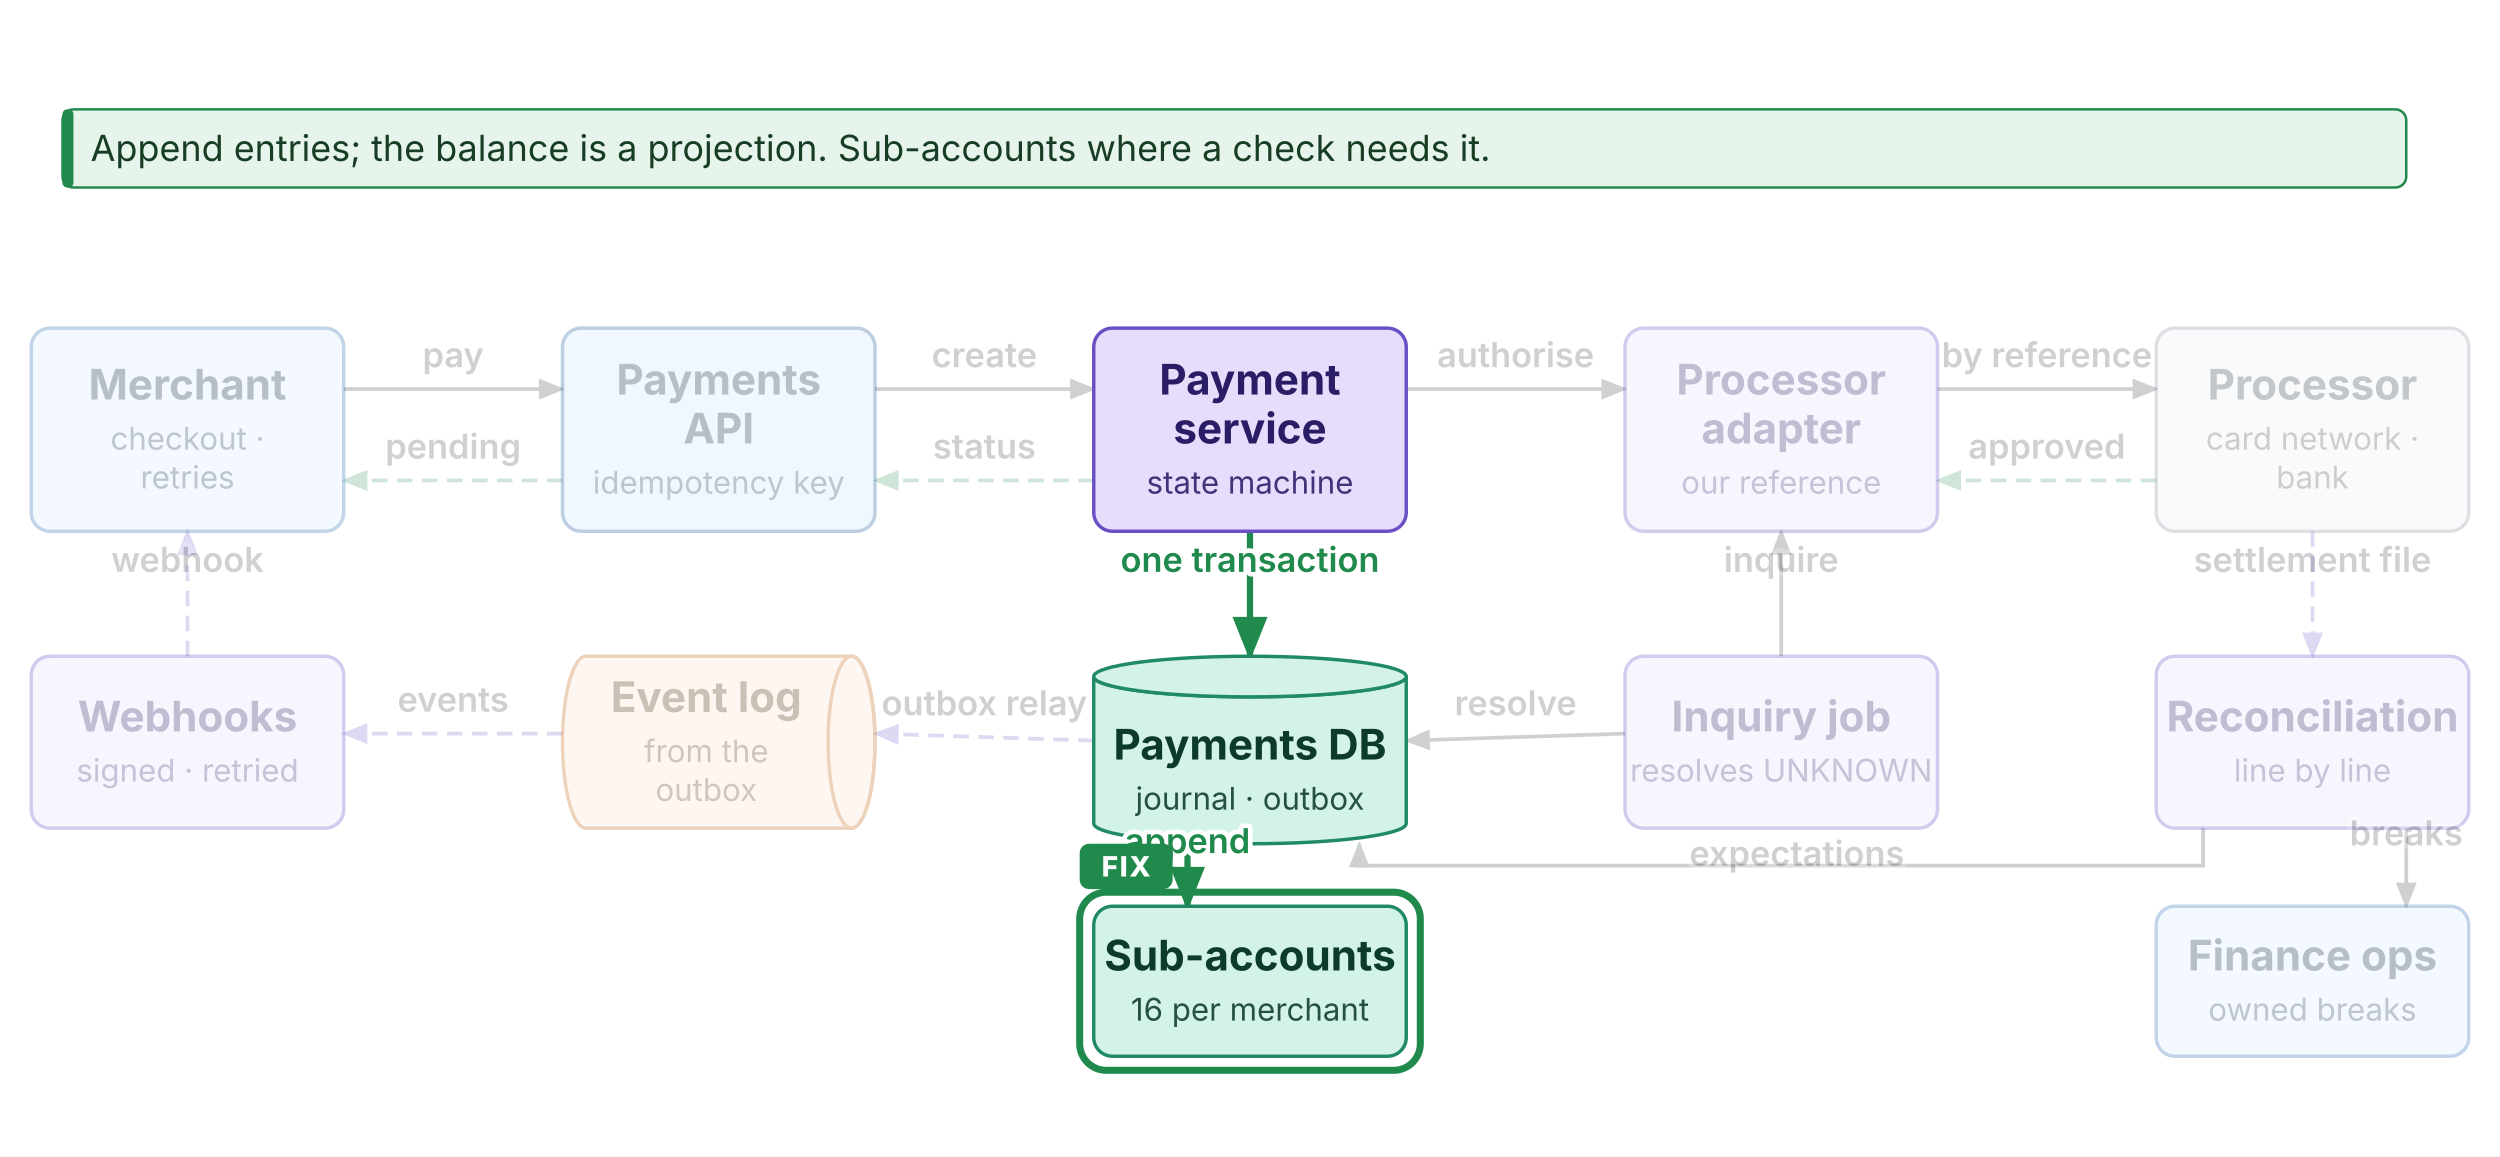
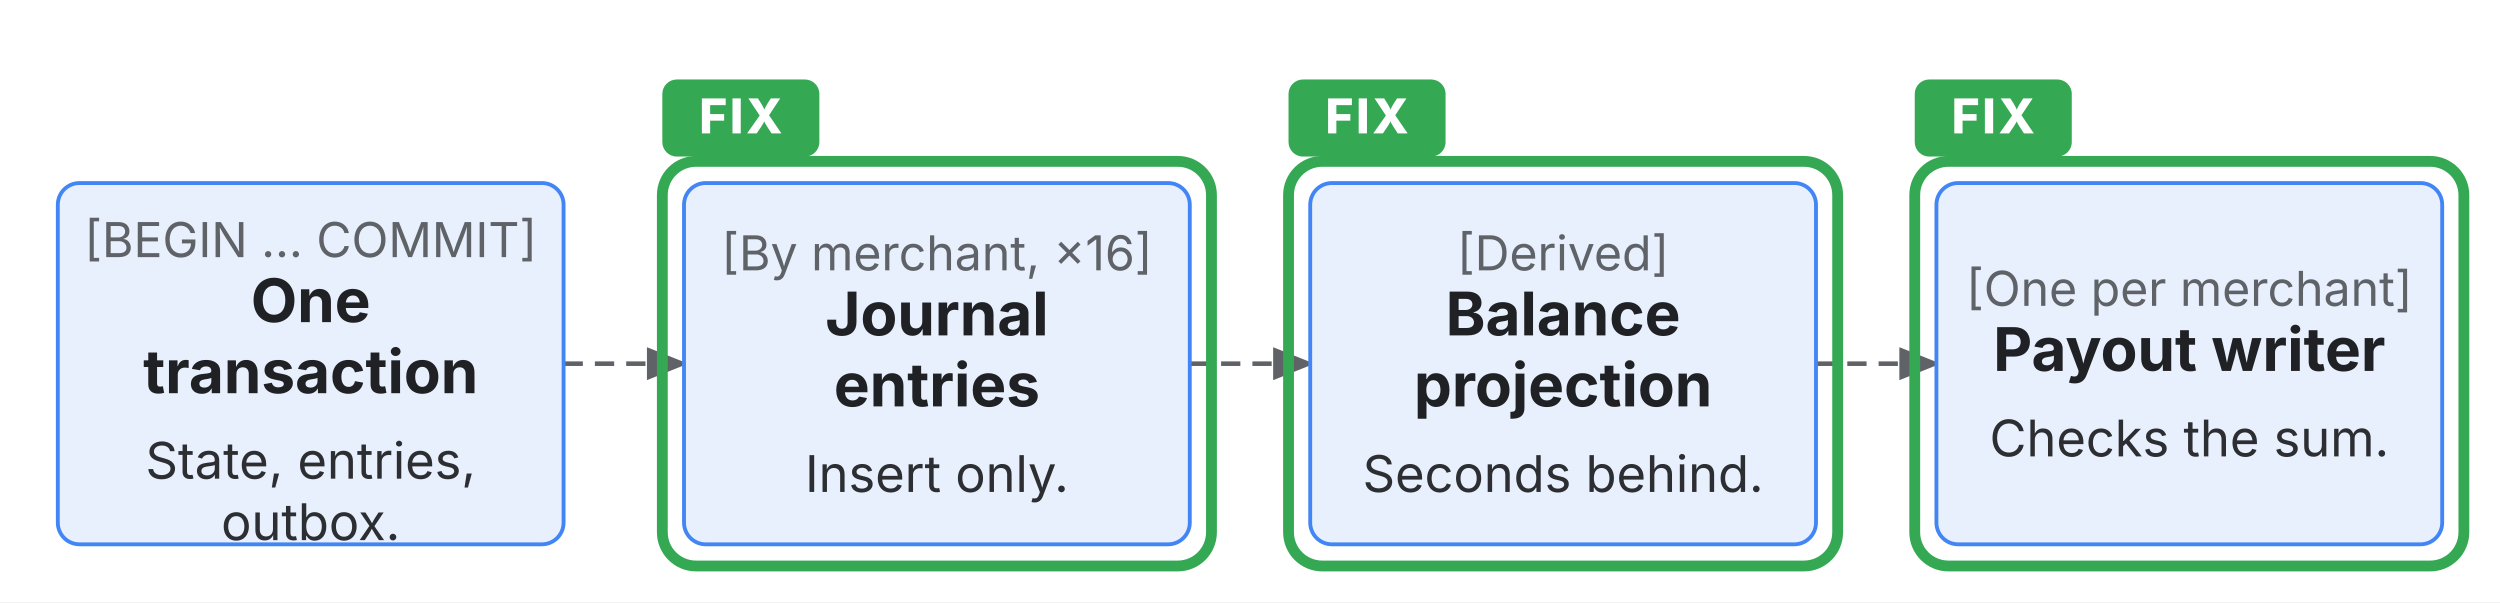
- <svg xmlns="http://www.w3.org/2000/svg" class="base" viewBox="0 0 1600 740" width="1600" height="740">
+ <svg xmlns="http://www.w3.org/2000/svg" class="c4" viewBox="276 254 1038 250" width="1038" height="250">
  <defs>
-     <marker id="bs-1f8a4c" viewBox="0 0 10 10" refX="9" refY="5" markerWidth="7" markerHeight="7" orient="auto">
-       <path d="M0,1 L10,5 L0,9 z" fill="#1f8a4c" />
+     <marker id="c4a" viewBox="0 0 10 10" refX="9" refY="5" markerWidth="9" markerHeight="9" orient="auto">
+       <path d="M0,1 L10,5 L0,9 z" fill="#5f6368" />
    </marker>
-     <marker id="bs-s-1f8a4c" viewBox="0 0 10 10" refX="1" refY="5" markerWidth="7" markerHeight="7" orient="auto">
-       <path d="M10,1 L0,5 L10,9 z" fill="#1f8a4c" />
+     <marker id="c4a-s" viewBox="0 0 10 10" refX="1" refY="5" markerWidth="9" markerHeight="9" orient="auto">
+       <path d="M10,1 L0,5 L10,9 z" fill="#5f6368" />
    </marker>
-     <marker id="bs-24292f" viewBox="0 0 10 10" refX="9" refY="5" markerWidth="7" markerHeight="7" orient="auto">
-       <path d="M0,1 L10,5 L0,9 z" fill="#24292f" />
-     </marker>
-     <marker id="bs-s-24292f" viewBox="0 0 10 10" refX="1" refY="5" markerWidth="7" markerHeight="7" orient="auto">
-       <path d="M10,1 L0,5 L10,9 z" fill="#24292f" />
-     </marker>
-     <marker id="bs-6b4fc4" viewBox="0 0 10 10" refX="9" refY="5" markerWidth="7" markerHeight="7" orient="auto">
-       <path d="M0,1 L10,5 L0,9 z" fill="#6b4fc4" />
-     </marker>
-     <marker id="bs-s-6b4fc4" viewBox="0 0 10 10" refX="1" refY="5" markerWidth="7" markerHeight="7" orient="auto">
-       <path d="M10,1 L0,5 L10,9 z" fill="#6b4fc4" />
+     <marker id="c4n" viewBox="0 0 10 10" refX="9" refY="5" markerWidth="7" markerHeight="7" orient="auto">
+       <path d="M0,1 L10,5 L0,9 z" fill="#202124" />
    </marker>
  </defs>
-   <rect width="1600" height="740" fill="#ffffff" />
-   <path d="M220.0,249.0 L360.0,249.0" fill="none" stroke="#24292f" stroke-width="2.4" marker-end="url(#bs-24292f)" opacity="0.22" />
-   <path d="M360.0,307.5 L220.0,307.5" fill="none" stroke="#1f8a4c" stroke-width="2.4" stroke-dasharray="10 6" marker-end="url(#bs-1f8a4c)" opacity="0.22" />
-   <path d="M560.0,249.0 L700.0,249.0" fill="none" stroke="#24292f" stroke-width="2.4" marker-end="url(#bs-24292f)" opacity="0.22" />
-   <path d="M700.0,307.5 L560.0,307.5" fill="none" stroke="#1f8a4c" stroke-width="2.4" stroke-dasharray="10 6" marker-end="url(#bs-1f8a4c)" opacity="0.22" />
-   <path d="M900.0,249.0 L1040.0,249.0" fill="none" stroke="#24292f" stroke-width="2.4" marker-end="url(#bs-24292f)" opacity="0.22" />
-   <path d="M1240.0,249.0 L1380.0,249.0" fill="none" stroke="#24292f" stroke-width="2.4" marker-end="url(#bs-24292f)" opacity="0.22" />
-   <path d="M1380.0,307.5 L1240.0,307.5" fill="none" stroke="#1f8a4c" stroke-width="2.4" stroke-dasharray="10 6" marker-end="url(#bs-1f8a4c)" opacity="0.22" />
-   <path d="M800.0,340.0 L800.0,420.0" fill="none" stroke="#1f8a4c" stroke-width="4" marker-end="url(#bs-1f8a4c)" />
-   <path d="M700.0,474.0 L560.0,469.5" fill="none" stroke="#6b4fc4" stroke-width="2.4" stroke-dasharray="10 6" marker-end="url(#bs-6b4fc4)" opacity="0.22" />
-   <path d="M360.0,469.5 L220.0,469.5" fill="none" stroke="#6b4fc4" stroke-width="2.4" stroke-dasharray="10 6" marker-end="url(#bs-6b4fc4)" opacity="0.22" />
-   <path d="M120.0,420.0 L120.0,340.0" fill="none" stroke="#6b4fc4" stroke-width="2.4" stroke-dasharray="10 6" marker-end="url(#bs-6b4fc4)" opacity="0.22" />
-   <path d="M1140.0,420.0 L1140.0,340.0" fill="none" stroke="#24292f" stroke-width="2.4" marker-end="url(#bs-24292f)" opacity="0.22" />
-   <path d="M1040.0,469.5 L900.0,474.0" fill="none" stroke="#24292f" stroke-width="2.4" marker-end="url(#bs-24292f)" opacity="0.22" />
-   <path d="M1480.0,340.0 L1480.0,420.0" fill="none" stroke="#6b4fc4" stroke-width="2.4" stroke-dasharray="10 6" marker-end="url(#bs-6b4fc4)" opacity="0.22" />
-   <path d="M1410.0,530.0 L1410.0,554.0 L870.0,554.0 L870.0,540.0" fill="none" stroke="#24292f" stroke-width="2.4" marker-end="url(#bs-24292f)" opacity="0.22" />
-   <path d="M1540.0,530.0 L1540.0,580.0" fill="none" stroke="#24292f" stroke-width="2.4" marker-end="url(#bs-24292f)" opacity="0.22" />
-   <path d="M760.0,540.0 L760.0,580.0" fill="none" stroke="#1f8a4c" stroke-width="4" marker-end="url(#bs-1f8a4c)" />
-   <g opacity="0.3">
-     <rect x="20" y="210" width="200" height="130" rx="12" fill="#dbeafe" stroke="#2f6fb5" stroke-width="2.2" />
-     <text x="120.0" y="255.7" text-anchor="middle" font-family="Inter, Helvetica, Arial, sans-serif" font-size="27" font-weight="700" fill="#0b2540">Merchant</text>
-     <text x="120.0" y="287.8" text-anchor="middle" font-family="Inter, Helvetica, Arial, sans-serif" font-size="20.0" fill="#0b2540" fill-opacity="0.88">checkout ·</text>
-     <text x="120.0" y="312.6" text-anchor="middle" font-family="Inter, Helvetica, Arial, sans-serif" font-size="20.0" fill="#0b2540" fill-opacity="0.88">retries</text>
+   <rect x="276" y="254" width="1038" height="250" fill="#ffffff" />
+   <g data-k="e:2">
+     <path d="M510.0,405.0 L560.0,405.0" fill="none" stroke="#5f6368" stroke-width="1.9" stroke-dasharray="8 5" marker-end="url(#c4a)" />
  </g>
-   <g opacity="0.3">
-     <rect x="360" y="210" width="200" height="130" rx="12" fill="#cfe3fb" stroke="#215a9a" stroke-width="2.2" />
-     <text x="460.0" y="252.5" text-anchor="middle" font-family="Inter, Helvetica, Arial, sans-serif" font-size="27" font-weight="700" fill="#0b2540">Payments</text>
-     <text x="460.0" y="283.8" text-anchor="middle" font-family="Inter, Helvetica, Arial, sans-serif" font-size="27" font-weight="700" fill="#0b2540">API</text>
-     <text x="460.0" y="315.9" text-anchor="middle" font-family="Inter, Helvetica, Arial, sans-serif" font-size="20.0" fill="#0b2540" fill-opacity="0.88">idempotency key</text>
+   <g data-k="e:4">
+     <path d="M770.0,405.0 L820.0,405.0" fill="none" stroke="#5f6368" stroke-width="1.9" stroke-dasharray="8 5" marker-end="url(#c4a)" />
  </g>
-   <rect x="700" y="210" width="200" height="130" rx="12" fill="#e6dcfb" stroke="#6b4fc4" stroke-width="2.2" />
-   <text x="800.0" y="252.5" text-anchor="middle" font-family="Inter, Helvetica, Arial, sans-serif" font-size="27" font-weight="700" fill="#2a1d66">Payment</text>
-   <text x="800.0" y="283.8" text-anchor="middle" font-family="Inter, Helvetica, Arial, sans-serif" font-size="27" font-weight="700" fill="#2a1d66">service</text>
-   <text x="800.0" y="315.9" text-anchor="middle" font-family="Inter, Helvetica, Arial, sans-serif" font-size="20.0" fill="#2a1d66" fill-opacity="0.88">state machine</text>
-   <g opacity="0.3">
-     <rect x="1040" y="210" width="200" height="130" rx="12" fill="#e6dcfb" stroke="#6b4fc4" stroke-width="2.2" />
-     <text x="1140.0" y="252.5" text-anchor="middle" font-family="Inter, Helvetica, Arial, sans-serif" font-size="27" font-weight="700" fill="#2a1d66">Processor</text>
-     <text x="1140.0" y="283.8" text-anchor="middle" font-family="Inter, Helvetica, Arial, sans-serif" font-size="27" font-weight="700" fill="#2a1d66">adapter</text>
-     <text x="1140.0" y="315.9" text-anchor="middle" font-family="Inter, Helvetica, Arial, sans-serif" font-size="20.0" fill="#2a1d66" fill-opacity="0.88">our reference</text>
+   <g data-k="e:5">
+     <path d="M1030.0,405.0 L1080.0,405.0" fill="none" stroke="#5f6368" stroke-width="1.9" stroke-dasharray="8 5" marker-end="url(#c4a)" />
  </g>
-   <g opacity="0.3">
-     <rect x="1380" y="210" width="200" height="130" rx="12" fill="#eceff2" stroke="#8c959f" stroke-width="2.2" />
-     <text x="1480.0" y="255.7" text-anchor="middle" font-family="Inter, Helvetica, Arial, sans-serif" font-size="27" font-weight="700" fill="#3a424a">Processor</text>
-     <text x="1480.0" y="287.8" text-anchor="middle" font-family="Inter, Helvetica, Arial, sans-serif" font-size="20.0" fill="#3a424a" fill-opacity="0.88">card network ·</text>
-     <text x="1480.0" y="312.6" text-anchor="middle" font-family="Inter, Helvetica, Arial, sans-serif" font-size="20.0" fill="#3a424a" fill-opacity="0.88">bank</text>
+   <g data-k="n:tx">
+     <rect x="300" y="330" width="210" height="150" rx="9" fill="#e8f0fe" stroke="#4285f4" stroke-width="1.6" />
+     <text x="405.0" y="360.75" text-anchor="middle" font-family="Inter, Roboto, sans-serif" font-size="20.0" fill="#5f6368">[BEGIN … COMMIT]</text>
+     <text x="405.0" y="387.75" text-anchor="middle" font-family="Inter, Roboto, sans-serif" font-size="25" font-weight="700" fill="#202124">One</text>
+     <text x="405.0" y="417.25" text-anchor="middle" font-family="Inter, Roboto, sans-serif" font-size="25" font-weight="700" fill="#202124">transaction</text>
+     <text x="405.0" y="452.75" text-anchor="middle" font-family="Inter, Roboto, sans-serif" font-size="21.0" fill="#202124" fill-opacity="0.93">State, entries,</text>
+     <text x="405.0" y="478.25" text-anchor="middle" font-family="Inter, Roboto, sans-serif" font-size="21.0" fill="#202124" fill-opacity="0.93">outbox.</text>
  </g>
-   <path d="M700,433 a100.0,13 0 0,0 200,0 v94 a100.0,13 0 0,1 -200,0 z" fill="#d3f3e6" stroke="#1f8a63" stroke-width="2.2" />
-   <ellipse cx="800.0" cy="433" rx="100.0" ry="13" fill="#d3f3e6" stroke="#1f8a63" stroke-width="2.2" />
-   <text x="800.0" y="486.1" text-anchor="middle" font-family="Inter, Helvetica, Arial, sans-serif" font-size="27" font-weight="700" fill="#0d3b2a">Payments DB</text>
-   <text x="800.0" y="518.2" text-anchor="middle" font-family="Inter, Helvetica, Arial, sans-serif" font-size="20.0" fill="#0d3b2a" fill-opacity="0.88">journal · outbox</text>
-   <g opacity="0.3">
-     <path d="M375,420 h170 a15,55.0 0 0,1 0,110 h-170 a15,55.0 0 0,1 0,-110 z" fill="#fde3cf" stroke="#c26a1b" stroke-width="2.2" />
-     <ellipse cx="545" cy="475.0" rx="15" ry="55.0" fill="none" stroke="#c26a1b" stroke-width="2.2" />
-     <text x="452.0" y="455.7" text-anchor="middle" font-family="Inter, Helvetica, Arial, sans-serif" font-size="27" font-weight="700" fill="#4f2a08">Event log</text>
-     <text x="452.0" y="487.8" text-anchor="middle" font-family="Inter, Helvetica, Arial, sans-serif" font-size="20.0" fill="#4f2a08" fill-opacity="0.88">from the</text>
-     <text x="452.0" y="512.6" text-anchor="middle" font-family="Inter, Helvetica, Arial, sans-serif" font-size="20.0" fill="#4f2a08" fill-opacity="0.88">outbox</text>
+   <g data-k="n:jr">
+     <rect x="560" y="330" width="210" height="150" rx="9" fill="#e8f0fe" stroke="#4285f4" stroke-width="1.6" />
+     <text x="665.0" y="366.25" text-anchor="middle" font-family="Inter, Roboto, sans-serif" font-size="20.0" fill="#5f6368">[By merchant, ×16]</text>
+     <text x="665.0" y="393.25" text-anchor="middle" font-family="Inter, Roboto, sans-serif" font-size="25" font-weight="700" fill="#202124">Journal</text>
+     <text x="665.0" y="422.75" text-anchor="middle" font-family="Inter, Roboto, sans-serif" font-size="25" font-weight="700" fill="#202124">entries</text>
+     <text x="665.0" y="458.25" text-anchor="middle" font-family="Inter, Roboto, sans-serif" font-size="21.0" fill="#202124" fill-opacity="0.93">Insert only.</text>
  </g>
-   <g opacity="0.3">
-     <rect x="20" y="420" width="200" height="110" rx="12" fill="#e6dcfb" stroke="#6b4fc4" stroke-width="2.2" />
-     <text x="120.0" y="468.1" text-anchor="middle" font-family="Inter, Helvetica, Arial, sans-serif" font-size="27" font-weight="700" fill="#2a1d66">Webhooks</text>
-     <text x="120.0" y="500.2" text-anchor="middle" font-family="Inter, Helvetica, Arial, sans-serif" font-size="20.0" fill="#2a1d66" fill-opacity="0.88">signed · retried</text>
+   <g data-k="n:bal">
+     <rect x="820" y="330" width="210" height="150" rx="9" fill="#e8f0fe" stroke="#4285f4" stroke-width="1.6" />
+     <text x="925.0" y="366.25" text-anchor="middle" font-family="Inter, Roboto, sans-serif" font-size="20.0" fill="#5f6368">[Derived]</text>
+     <text x="925.0" y="393.25" text-anchor="middle" font-family="Inter, Roboto, sans-serif" font-size="25" font-weight="700" fill="#202124">Balance</text>
+     <text x="925.0" y="422.75" text-anchor="middle" font-family="Inter, Roboto, sans-serif" font-size="25" font-weight="700" fill="#202124">projection</text>
+     <text x="925.0" y="458.25" text-anchor="middle" font-family="Inter, Roboto, sans-serif" font-size="21.0" fill="#202124" fill-opacity="0.93">Seconds behind.</text>
  </g>
-   <g opacity="0.3">
-     <rect x="1040" y="420" width="200" height="110" rx="12" fill="#e6dcfb" stroke="#6b4fc4" stroke-width="2.2" />
-     <text x="1140.0" y="468.1" text-anchor="middle" font-family="Inter, Helvetica, Arial, sans-serif" font-size="27" font-weight="700" fill="#2a1d66">Inquiry job</text>
-     <text x="1140.0" y="500.2" text-anchor="middle" font-family="Inter, Helvetica, Arial, sans-serif" font-size="20.0" fill="#2a1d66" fill-opacity="0.88">resolves UNKNOWN</text>
+   <g data-k="n:pw">
+     <rect x="1080" y="330" width="210" height="150" rx="9" fill="#e8f0fe" stroke="#4285f4" stroke-width="1.6" />
+     <text x="1185.0" y="381.0" text-anchor="middle" font-family="Inter, Roboto, sans-serif" font-size="20.0" fill="#5f6368">[One per merchant]</text>
+     <text x="1185.0" y="408.0" text-anchor="middle" font-family="Inter, Roboto, sans-serif" font-size="25" font-weight="700" fill="#202124">Payout writer</text>
+     <text x="1185.0" y="443.5" text-anchor="middle" font-family="Inter, Roboto, sans-serif" font-size="21.0" fill="#202124" fill-opacity="0.93">Checks the sum.</text>
  </g>
-   <g opacity="0.3">
-     <rect x="1380" y="420" width="200" height="110" rx="12" fill="#e6dcfb" stroke="#6b4fc4" stroke-width="2.2" />
-     <text x="1480.0" y="468.1" text-anchor="middle" font-family="Inter, Helvetica, Arial, sans-serif" font-size="27" font-weight="700" fill="#2a1d66">Reconciliation</text>
-     <text x="1480.0" y="500.2" text-anchor="middle" font-family="Inter, Helvetica, Arial, sans-serif" font-size="20.0" fill="#2a1d66" fill-opacity="0.88">line by line</text>
+   <g data-k="m:jr">
+     <rect x="551" y="321" width="228" height="168" rx="14" fill="none" stroke="#34a853" stroke-width="4.5" />
+     <rect x="551" y="287.0" width="65.2" height="32.0" rx="6" fill="#34a853" />
+     <text x="583.6" y="309.4" text-anchor="middle" font-family="Inter, Roboto, sans-serif" font-size="20" font-weight="800" letter-spacing="1" fill="#ffffff">FIX</text>
  </g>
-   <g opacity="0.3">
-     <rect x="1380" y="580" width="200" height="96" rx="12" fill="#dbeafe" stroke="#2f6fb5" stroke-width="2.2" />
-     <text x="1480.0" y="621.1" text-anchor="middle" font-family="Inter, Helvetica, Arial, sans-serif" font-size="27" font-weight="700" fill="#0b2540">Finance ops</text>
-     <text x="1480.0" y="653.2" text-anchor="middle" font-family="Inter, Helvetica, Arial, sans-serif" font-size="20.0" fill="#0b2540" fill-opacity="0.88">owned breaks</text>
+   <g data-k="m:bal">
+     <rect x="811" y="321" width="228" height="168" rx="14" fill="none" stroke="#34a853" stroke-width="4.5" />
+     <rect x="811" y="287.0" width="65.2" height="32.0" rx="6" fill="#34a853" />
+     <text x="843.6" y="309.4" text-anchor="middle" font-family="Inter, Roboto, sans-serif" font-size="20" font-weight="800" letter-spacing="1" fill="#ffffff">FIX</text>
  </g>
-   <rect x="700" y="580" width="200" height="96" rx="12" fill="#d3f3e6" stroke="#1f8a63" stroke-width="2.2" />
-   <text x="800.0" y="621.1" text-anchor="middle" font-family="Inter, Helvetica, Arial, sans-serif" font-size="27" font-weight="700" fill="#0d3b2a">Sub-accounts</text>
-   <text x="800.0" y="653.2" text-anchor="middle" font-family="Inter, Helvetica, Arial, sans-serif" font-size="20.0" fill="#0d3b2a" fill-opacity="0.88">16 per merchant</text>
-   <text x="290.0" y="235.0" text-anchor="middle" font-family="Inter, Helvetica, Arial, sans-serif" font-size="22" font-weight="600" fill="#24292f" paint-order="stroke" stroke="#ffffff" stroke-width="6" stroke-linejoin="round" opacity="0.22">pay</text>
-   <text x="290.0" y="293.5" text-anchor="middle" font-family="Inter, Helvetica, Arial, sans-serif" font-size="22" font-weight="600" fill="#24292f" paint-order="stroke" stroke="#ffffff" stroke-width="6" stroke-linejoin="round" opacity="0.22">pending</text>
-   <text x="630.0" y="235.0" text-anchor="middle" font-family="Inter, Helvetica, Arial, sans-serif" font-size="22" font-weight="600" fill="#24292f" paint-order="stroke" stroke="#ffffff" stroke-width="6" stroke-linejoin="round" opacity="0.22">create</text>
-   <text x="630.0" y="293.5" text-anchor="middle" font-family="Inter, Helvetica, Arial, sans-serif" font-size="22" font-weight="600" fill="#24292f" paint-order="stroke" stroke="#ffffff" stroke-width="6" stroke-linejoin="round" opacity="0.22">status</text>
-   <text x="970.0" y="235.0" text-anchor="middle" font-family="Inter, Helvetica, Arial, sans-serif" font-size="22" font-weight="600" fill="#24292f" paint-order="stroke" stroke="#ffffff" stroke-width="6" stroke-linejoin="round" opacity="0.22">authorise</text>
-   <text x="1310.0" y="235.0" text-anchor="middle" font-family="Inter, Helvetica, Arial, sans-serif" font-size="22" font-weight="600" fill="#24292f" paint-order="stroke" stroke="#ffffff" stroke-width="6" stroke-linejoin="round" opacity="0.22">by reference</text>
-   <text x="1310.0" y="293.5" text-anchor="middle" font-family="Inter, Helvetica, Arial, sans-serif" font-size="22" font-weight="600" fill="#24292f" paint-order="stroke" stroke="#ffffff" stroke-width="6" stroke-linejoin="round" opacity="0.22">approved</text>
-   <text x="800.0" y="366.0" text-anchor="middle" font-family="Inter, Helvetica, Arial, sans-serif" font-size="22" font-weight="600" fill="#1f8a4c" paint-order="stroke" stroke="#ffffff" stroke-width="6" stroke-linejoin="round">one transaction</text>
-   <text x="630.0" y="457.8" text-anchor="middle" font-family="Inter, Helvetica, Arial, sans-serif" font-size="22" font-weight="600" fill="#24292f" paint-order="stroke" stroke="#ffffff" stroke-width="6" stroke-linejoin="round" opacity="0.22">outbox relay</text>
-   <text x="290.0" y="455.5" text-anchor="middle" font-family="Inter, Helvetica, Arial, sans-serif" font-size="22" font-weight="600" fill="#24292f" paint-order="stroke" stroke="#ffffff" stroke-width="6" stroke-linejoin="round" opacity="0.22">events</text>
-   <text x="120.0" y="366.0" text-anchor="middle" font-family="Inter, Helvetica, Arial, sans-serif" font-size="22" font-weight="600" fill="#24292f" paint-order="stroke" stroke="#ffffff" stroke-width="6" stroke-linejoin="round" opacity="0.22">webhook</text>
-   <text x="1140.0" y="366.0" text-anchor="middle" font-family="Inter, Helvetica, Arial, sans-serif" font-size="22" font-weight="600" fill="#24292f" paint-order="stroke" stroke="#ffffff" stroke-width="6" stroke-linejoin="round" opacity="0.22">inquire</text>
-   <text x="970.0" y="457.8" text-anchor="middle" font-family="Inter, Helvetica, Arial, sans-serif" font-size="22" font-weight="600" fill="#24292f" paint-order="stroke" stroke="#ffffff" stroke-width="6" stroke-linejoin="round" opacity="0.22">resolve</text>
-   <text x="1480.0" y="366.0" text-anchor="middle" font-family="Inter, Helvetica, Arial, sans-serif" font-size="22" font-weight="600" fill="#24292f" paint-order="stroke" stroke="#ffffff" stroke-width="6" stroke-linejoin="round" opacity="0.22">settlement file</text>
-   <text x="1150.0" y="554.0" text-anchor="middle" font-family="Inter, Helvetica, Arial, sans-serif" font-size="22" font-weight="600" fill="#24292f" paint-order="stroke" stroke="#ffffff" stroke-width="6" stroke-linejoin="round" opacity="0.22">expectations</text>
-   <text x="1540.0" y="541.0" text-anchor="middle" font-family="Inter, Helvetica, Arial, sans-serif" font-size="22" font-weight="600" fill="#24292f" paint-order="stroke" stroke="#ffffff" stroke-width="6" stroke-linejoin="round" opacity="0.22">breaks</text>
-   <text x="760.0" y="546.0" text-anchor="middle" font-family="Inter, Helvetica, Arial, sans-serif" font-size="22" font-weight="600" fill="#1f8a4c" paint-order="stroke" stroke="#ffffff" stroke-width="6" stroke-linejoin="round">append</text>
-   <rect x="691" y="571" width="218" height="114" rx="17" fill="none" stroke="#1f8a4c" stroke-width="4.5" />
-   <rect x="691" y="540" width="59.5" height="29" rx="6" fill="#1f8a4c" />
-   <text x="720.75" y="561" text-anchor="middle" font-family="Inter, Helvetica, Arial, sans-serif" font-size="18" font-weight="800" letter-spacing="1" fill="#ffffff">FIX</text>
-   <rect x="40" y="70" width="1500" height="50" rx="7" fill="#e7f4ec" stroke="#1f8a4c" stroke-width="1.6" />
-   <rect x="40" y="70" width="7" height="50" rx="3" fill="#1f8a4c" />
-   <text x="58" y="103" font-family="Inter, Helvetica, Arial, sans-serif" font-size="23" fill="#173d24">Append entries; the balance is a projection. Sub-accounts where a check needs it.</text>
+   <g data-k="m:pw">
+     <rect x="1071" y="321" width="228" height="168" rx="14" fill="none" stroke="#34a853" stroke-width="4.5" />
+     <rect x="1071" y="287.0" width="65.2" height="32.0" rx="6" fill="#34a853" />
+     <text x="1103.6" y="309.4" text-anchor="middle" font-family="Inter, Roboto, sans-serif" font-size="20" font-weight="800" letter-spacing="1" fill="#ffffff">FIX</text>
+   </g>
</svg>
